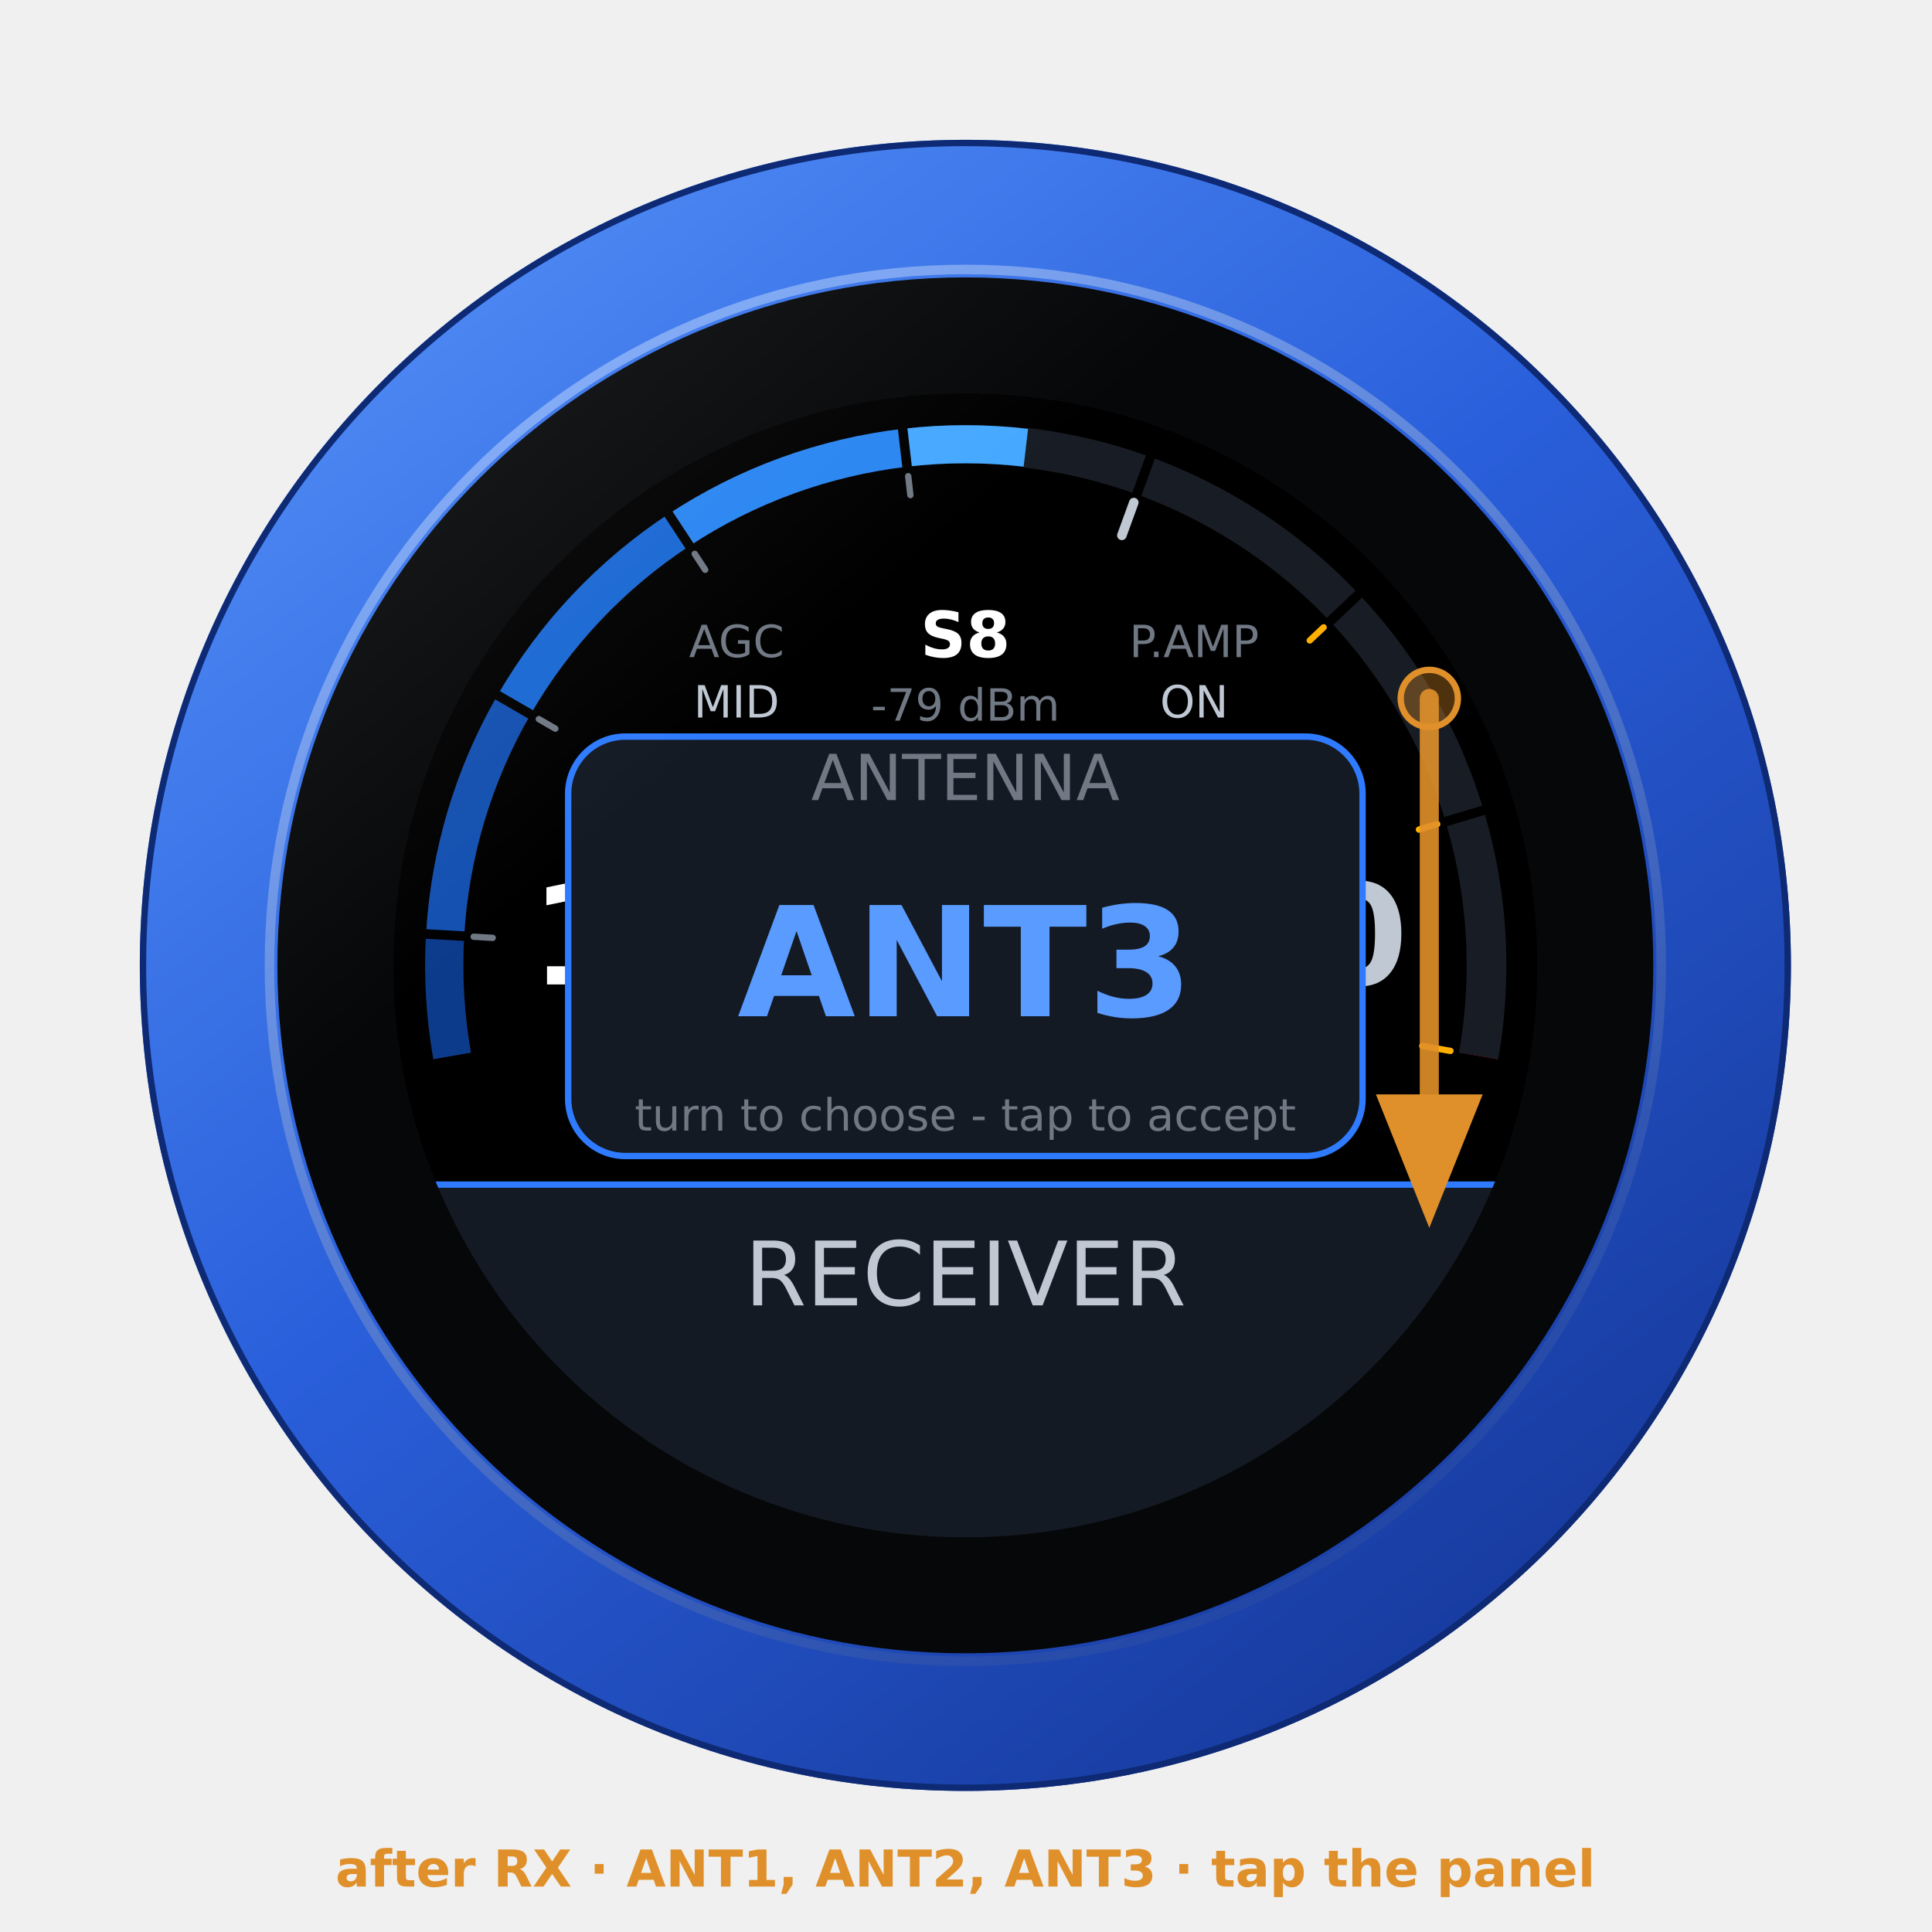
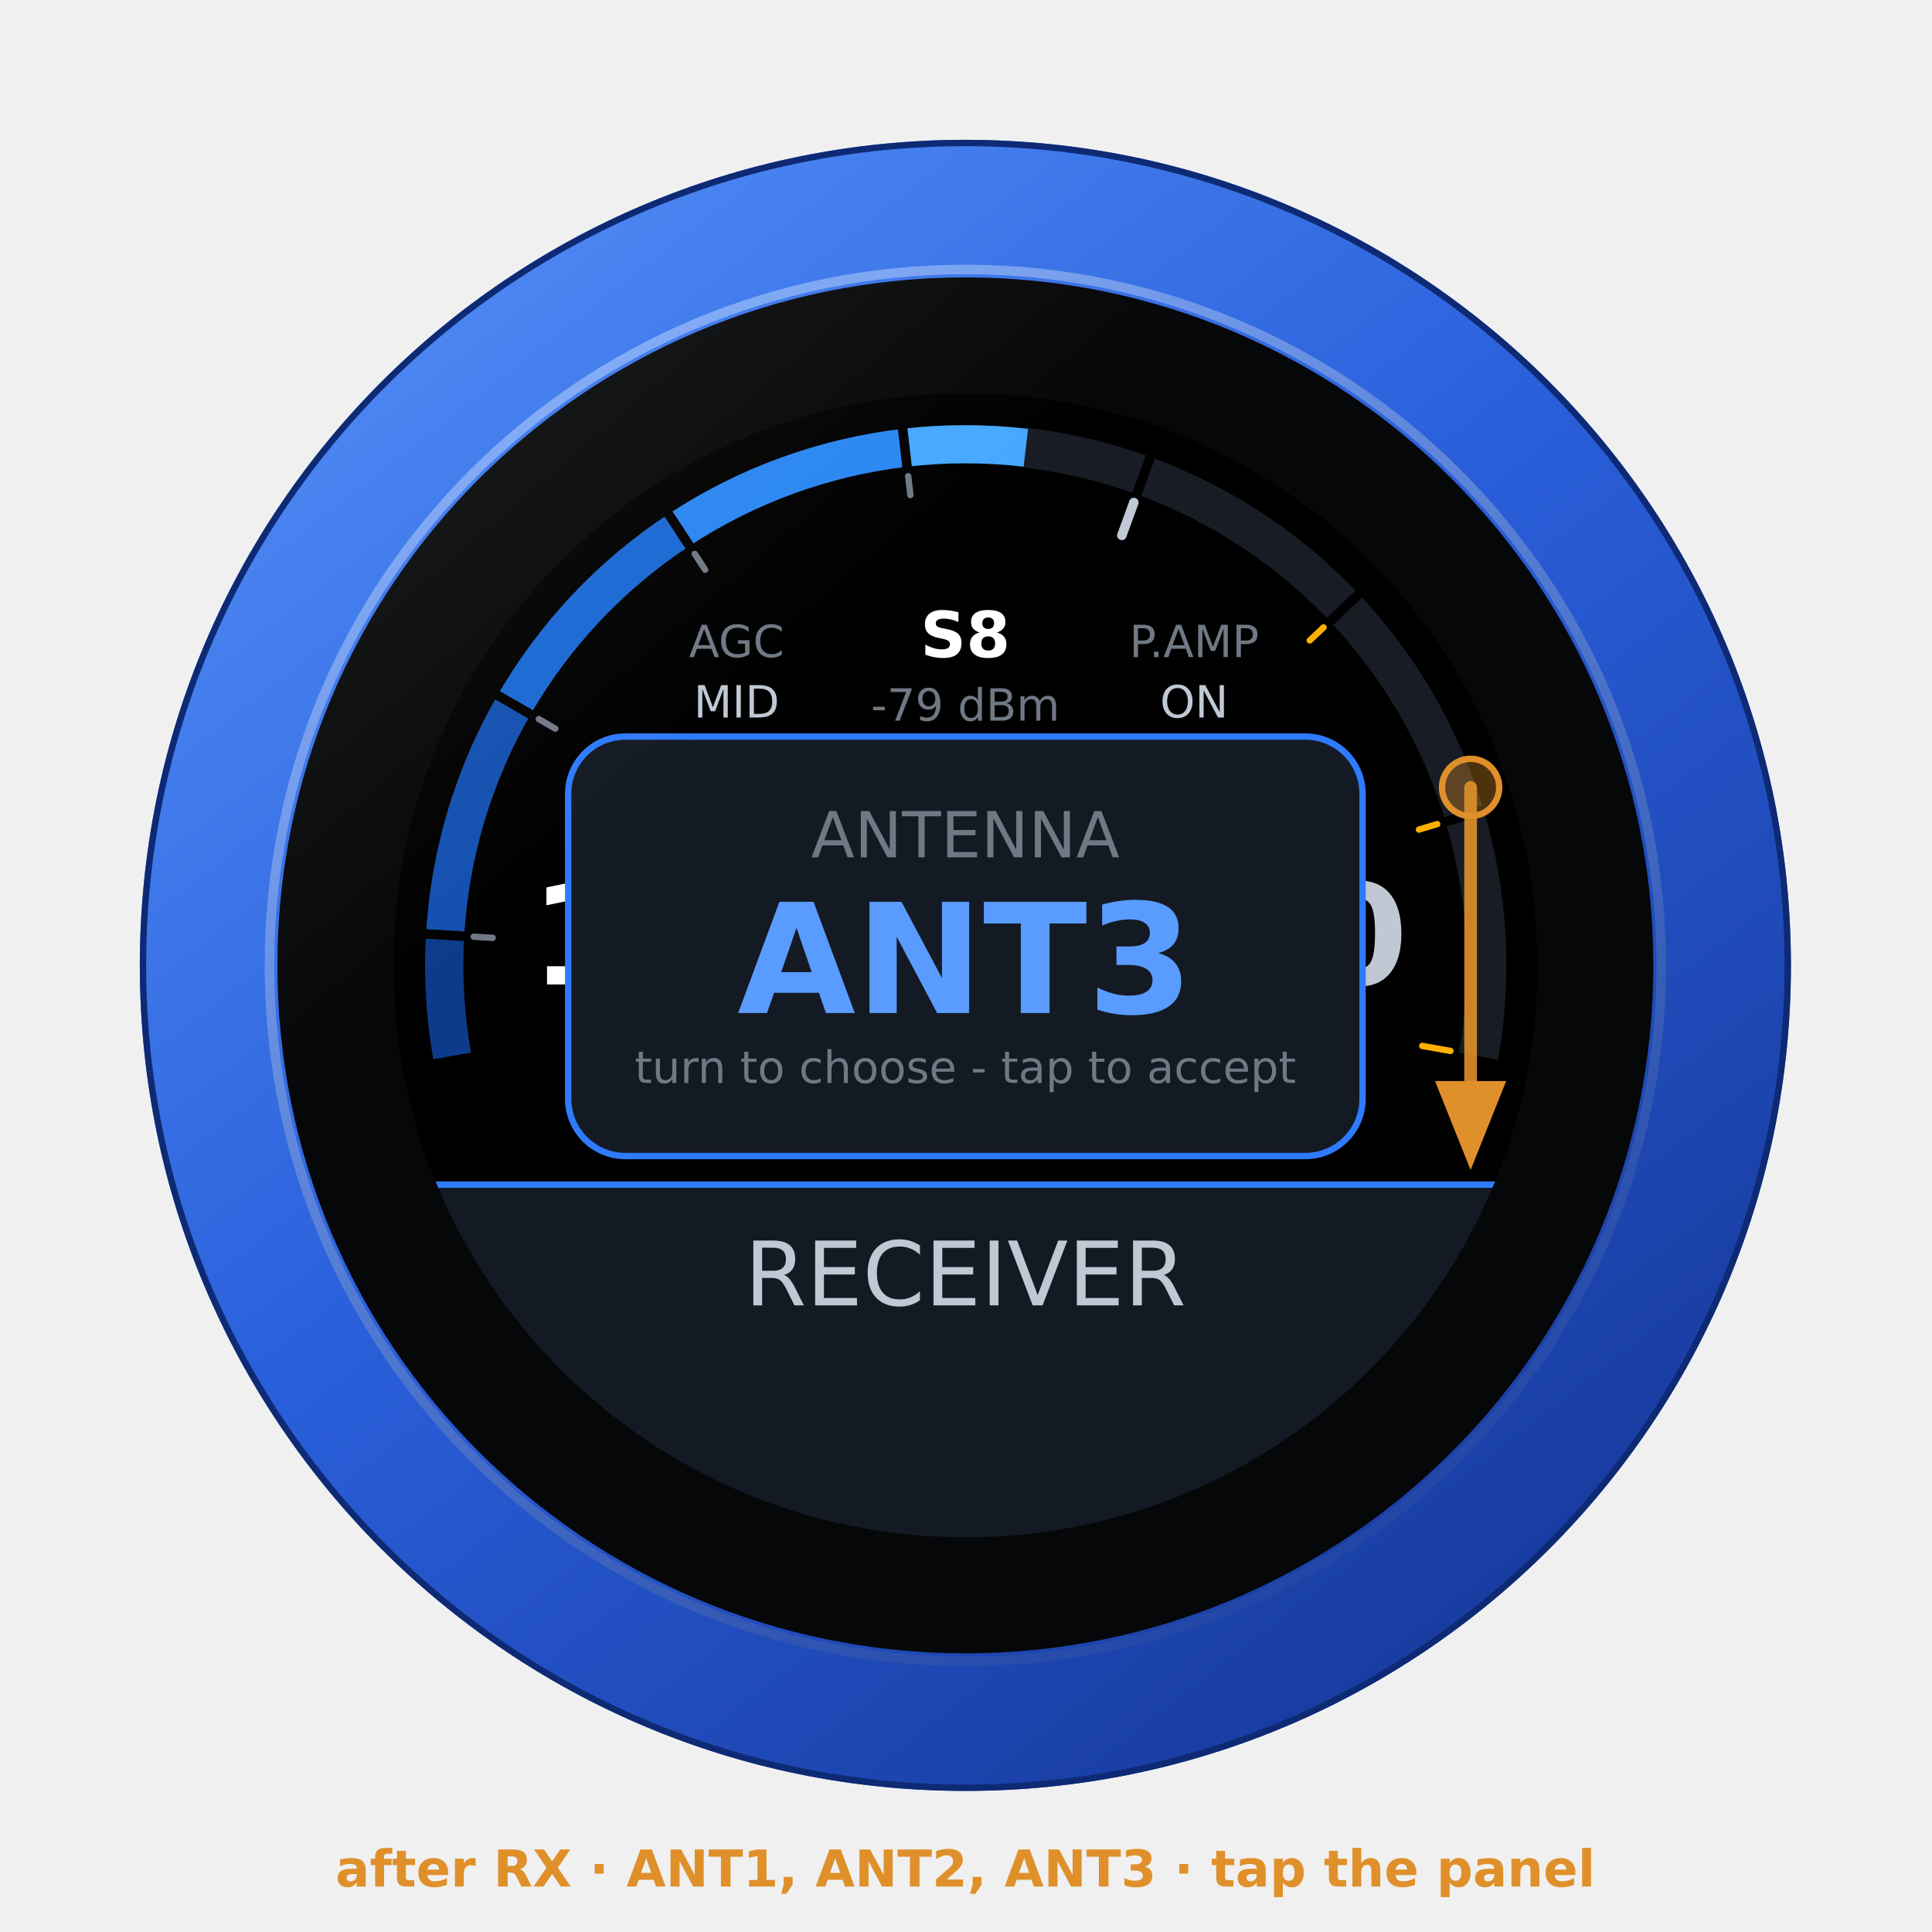
<svg xmlns="http://www.w3.org/2000/svg" viewBox="0 0 608 608" width="608" height="608" role="img" aria-label="Swipe down: the IC-R8600's antennas">
  <defs>
    <clipPath id="icom-21-glass">
      <circle cx="180" cy="180" r="180" />
    </clipPath>
    <linearGradient id="icom-21-alu" x1="0.15" y1="0.05" x2="0.85" y2="0.95">
      <stop offset="0" stop-color="#4F8BF5" />
      <stop offset="0.45" stop-color="#2A5FDB" />
      <stop offset="1" stop-color="#16389A" />
    </linearGradient>
    <linearGradient id="icom-21-chamfer" x1="0.2" y1="0" x2="0.8" y2="1">
      <stop offset="0" stop-color="#9CC0FF" />
      <stop offset="1" stop-color="#1B3F9E" />
    </linearGradient>
    <linearGradient id="icom-21-gloss" x1="0" y1="0" x2="0.6" y2="0.7">
      <stop offset="0" stop-color="#FFFFFF" stop-opacity="0.10" />
      <stop offset="0.5" stop-color="#FFFFFF" stop-opacity="0" />
    </linearGradient>
    <linearGradient id="icom-21-upd" x1="0" y1="0" x2="0" y2="1">
      <stop offset="0" stop-color="#262015" />
      <stop offset="1" stop-color="#0C0E13" />
    </linearGradient>
    <marker id="icom-21-arrow" viewBox="0 0 10 10" refX="7" refY="5" markerWidth="7" markerHeight="7" orient="auto-start-reverse">
      <path d="M0,1 L10,5 L0,9 z" fill="#E0902A" />
    </marker>
  </defs>
  <circle cx="303.8" cy="303.8" r="259.8" fill="url(#icom-21-alu)" />
  <circle cx="303.8" cy="303.8" r="258.8" fill="none" stroke="#0E2A74" stroke-width="2" />
  <circle cx="303.8" cy="303.8" r="219.0" fill="none" stroke="url(#icom-21-chamfer)" stroke-width="3" opacity="0.8" />
  <circle cx="303.8" cy="303.8" r="216.5" fill="#060709" />
  <g transform="translate(123.8,123.8)">
    <g clip-path="url(#icom-21-glass)">
      <rect x="0" y="0" width="360" height="360" fill="#000000" />
      <path d="M18.49,208.48 A164.00,164.00 0 1 1 341.51,208.48" fill="none" stroke="#181C24" stroke-width="12" />
      <path d="M18.49,208.48 A164.00,164.00 0 0 1 16.28,170.46" fill="none" stroke="#0D3B8C" stroke-width="12" />
      <path d="M16.28,170.46 A164.00,164.00 0 0 1 37.97,98.00" fill="none" stroke="#1350B0" stroke-width="12" />
      <path d="M37.97,98.00 A164.00,164.00 0 0 1 89.88,42.98" fill="none" stroke="#1A68D4" stroke-width="12" />
      <path d="M89.88,42.98 A164.00,164.00 0 0 1 160.96,17.11" fill="none" stroke="#2A86F2" stroke-width="12" />
      <path d="M160.96,17.11 A164.00,164.00 0 0 1 236.09,25.89" fill="none" stroke="#46A8FF" stroke-width="12" />
      <path d="M236.09,25.89 A164.00,164.00 0 0 1 299.29,67.46" fill="none" stroke="#FF6A5A" stroke-width="12" />
      <path d="M299.29,67.46 A164.00,164.00 0 0 1 337.11,132.96" fill="none" stroke="#FF4040" stroke-width="12" />
      <path d="M337.11,132.96 A164.00,164.00 0 0 1 341.51,208.48" fill="none" stroke="#E60012" stroke-width="12" />
      <path d="M341.51,208.48 A164.00,164.00 0 1 0 18.49,208.48" fill="none" stroke="#181C24" stroke-width="12.5" stroke-dasharray="267.15 582.47" />
      <line x1="23.27" y1="170.87" x2="9.29" y2="170.06" stroke="#000000" stroke-width="3" />
      <line x1="44.03" y1="101.50" x2="31.91" y2="94.50" stroke="#000000" stroke-width="3" />
      <line x1="93.73" y1="48.83" x2="86.03" y2="37.13" stroke="#000000" stroke-width="3" />
      <line x1="161.77" y1="24.06" x2="160.15" y2="10.16" stroke="#000000" stroke-width="3" />
      <line x1="233.70" y1="32.47" x2="238.49" y2="19.31" stroke="#000000" stroke-width="3" />
      <line x1="294.20" y1="72.26" x2="304.38" y2="62.65" stroke="#000000" stroke-width="3" />
      <line x1="330.40" y1="134.97" x2="343.82" y2="130.96" stroke="#000000" stroke-width="3" />
      <line x1="31.25" y1="171.34" x2="25.26" y2="170.99" stroke="#707884" stroke-width="2" stroke-linecap="round" />
      <line x1="50.96" y1="105.50" x2="45.77" y2="102.50" stroke="#707884" stroke-width="2" stroke-linecap="round" />
      <line x1="98.12" y1="55.51" x2="94.83" y2="50.50" stroke="#707884" stroke-width="2" stroke-linecap="round" />
      <line x1="162.70" y1="32.01" x2="162.01" y2="26.05" stroke="#707884" stroke-width="2" stroke-linecap="round" />
      <line x1="229.25" y1="44.68" x2="233.01" y2="34.35" stroke="#C0C8D4" stroke-width="3" stroke-linecap="round" />
      <line x1="288.38" y1="77.75" x2="292.74" y2="73.63" stroke="#FFB000" stroke-width="2" stroke-linecap="round" />
      <line x1="322.74" y1="137.27" x2="328.49" y2="135.55" stroke="#FFB000" stroke-width="2" stroke-linecap="round" />
      <line x1="323.78" y1="205.35" x2="332.65" y2="206.92" stroke="#FFB000" stroke-width="2" stroke-linecap="round" />
      <text x="180.0" y="83.0" font-size="20" fill="#FFFFFF" font-family="DejaVu Sans,Verdana,sans-serif" font-weight="700" text-anchor="middle">S8</text>
      <text x="180.0" y="103.0" font-size="14" fill="#707884" font-family="DejaVu Sans,Verdana,sans-serif" font-weight="400" text-anchor="middle">-79 dBm</text>
      <text x="108.0" y="83.0" font-size="14" fill="#707884" font-family="DejaVu Sans,Verdana,sans-serif" font-weight="400" text-anchor="middle">AGC</text>
      <text x="108.0" y="102.0" font-size="14" fill="#C0C8D4" font-family="DejaVu Sans,Verdana,sans-serif" font-weight="400" text-anchor="middle">MID</text>
      <text x="252.0" y="83.0" font-size="14" fill="#707884" font-family="DejaVu Sans,Verdana,sans-serif" font-weight="400" text-anchor="middle">P.AMP</text>
      <text x="252.0" y="102.0" font-size="14" fill="#C0C8D4" font-family="DejaVu Sans,Verdana,sans-serif" font-weight="400" text-anchor="middle">ON</text>
      <text x="104.0" y="129.0" font-size="20" fill="#2F7BFF" font-family="DejaVu Sans,Verdana,sans-serif" font-weight="400" text-anchor="middle">2m</text>
      <text x="180.0" y="129.0" font-size="20" fill="#FFFFFF" font-family="DejaVu Sans,Verdana,sans-serif" font-weight="400" text-anchor="middle">FM</text>
      <text x="256.0" y="129.0" font-size="20" fill="#C0C8D4" font-family="DejaVu Sans,Verdana,sans-serif" font-weight="400" text-anchor="middle">FIL1</text>
      <text x="58.5" y="186.0" font-size="44" fill="#FFFFFF" font-family="DejaVu Sans,Verdana,sans-serif" font-weight="700" text-anchor="middle">1</text>
      <text x="91.5" y="186.0" font-size="44" fill="#FFFFFF" font-family="DejaVu Sans,Verdana,sans-serif" font-weight="700" text-anchor="middle">4</text>
      <text x="124.5" y="186.0" font-size="44" fill="#FFFFFF" font-family="DejaVu Sans,Verdana,sans-serif" font-weight="700" text-anchor="middle">5</text>
      <text x="146.5" y="186.0" font-size="44" fill="#707884" font-family="DejaVu Sans,Verdana,sans-serif" font-weight="400" text-anchor="middle">.</text>
      <text x="168.5" y="186.0" font-size="44" fill="#5A9BFF" font-family="DejaVu Sans,Verdana,sans-serif" font-weight="700" text-anchor="middle">5</text>
      <text x="201.5" y="186.0" font-size="44" fill="#C0C8D4" font-family="DejaVu Sans,Verdana,sans-serif" font-weight="700" text-anchor="middle">0</text>
      <text x="234.5" y="186.0" font-size="44" fill="#C0C8D4" font-family="DejaVu Sans,Verdana,sans-serif" font-weight="700" text-anchor="middle">0</text>
      <text x="256.5" y="186.0" font-size="44" fill="#707884" font-family="DejaVu Sans,Verdana,sans-serif" font-weight="400" text-anchor="middle">.</text>
      <text x="276.0" y="186.0" font-size="44" fill="#C0C8D4" font-family="DejaVu Sans,Verdana,sans-serif" font-weight="700" text-anchor="middle">0</text>
      <text x="304.0" y="186.0" font-size="44" fill="#C0C8D4" font-family="DejaVu Sans,Verdana,sans-serif" font-weight="700" text-anchor="middle">0</text>
      <rect x="156.5" y="196" width="24" height="3" fill="#2F7BFF" />
      <text x="124.0" y="227.0" font-size="20" fill="#2F7BFF" font-family="DejaVu Sans,Verdana,sans-serif" font-weight="400" text-anchor="middle">100 kHz</text>
      <g transform="translate(220.1,216.0)" fill="#C0C8D4">
        <path d="M0,3.5 h3 l4,-3.5 v11 l-4,-3.5 h-3 z" />
        <path d="M9,3 a3.2,3.2 0 0 1 0,5" fill="none" stroke="#C0C8D4" stroke-width="1.6" stroke-linecap="round" />
      </g>
      <text x="235.1" y="227.0" font-size="14" fill="#C0C8D4" font-family="DejaVu Sans,Verdana,sans-serif" font-weight="400" text-anchor="start">40</text>
      <rect x="0" y="248" width="360" height="112" fill="#141A24" />
      <line x1="0" y1="249" x2="360" y2="249" stroke="#2F7BFF" stroke-width="2" />
      <text x="180.0" y="287.0" font-size="28" fill="#C0C8D4" font-family="DejaVu Sans,Verdana,sans-serif" font-weight="500" text-anchor="middle" xml:space="preserve">RECEIVER</text>
      <rect x="55" y="108" width="250" height="132" rx="18" fill="#141A24" stroke="#2F7BFF" stroke-width="2" />
-       <text x="180.0" y="128.0" font-size="20" fill="#707884" font-family="DejaVu Sans,Verdana,sans-serif" font-weight="400" text-anchor="middle">ANTENNA</text>
-       <text x="180.0" y="196.0" font-size="48" fill="#5A9BFF" font-family="DejaVu Sans,Verdana,sans-serif" font-weight="600" text-anchor="middle">ANT3</text>
-       <text x="180.0" y="232.0" font-size="14" fill="#707884" font-family="DejaVu Sans,Verdana,sans-serif" font-weight="400" text-anchor="middle">turn to choose  -  tap to accept</text>
+       <text x="180.0" y="146.0" font-size="20" fill="#707884" font-family="DejaVu Sans,Verdana,sans-serif" font-weight="400" text-anchor="middle">ANTENNA</text>
+       <text x="180.0" y="195.0" font-size="48" fill="#5A9BFF" font-family="DejaVu Sans,Verdana,sans-serif" font-weight="600" text-anchor="middle" textLength="130" lengthAdjust="spacingAndGlyphs">ANT3</text>
+       <text x="180.0" y="217.0" font-size="14" fill="#707884" font-family="DejaVu Sans,Verdana,sans-serif" font-weight="400" text-anchor="middle">turn to choose  -  tap to accept</text>
    </g>
  </g>
  <circle cx="303.8" cy="303.8" r="216.5" fill="url(#icom-21-gloss)" />
-   <line x1="449.8" y1="219.8" x2="449.8" y2="373.8" stroke="#E0902A" stroke-width="6" stroke-linecap="round" stroke-opacity="0.9" marker-end="url(#icom-21-arrow)" />
-   <circle cx="449.8" cy="219.8" r="9" fill="#E0902A" fill-opacity="0.35" stroke="#E0902A" stroke-width="2" />
+   <line x1="462.8" y1="247.8" x2="462.8" y2="359.8" stroke="#E0902A" stroke-width="4" stroke-linecap="round" stroke-opacity="0.9" marker-end="url(#icom-21-arrow)" />
+   <circle cx="462.8" cy="247.8" r="9" fill="#E0902A" fill-opacity="0.35" stroke="#E0902A" stroke-width="2" />
  <text x="303.8" y="593.7" font-size="16" fill="#E0902A" font-family="DejaVu Sans,Verdana,sans-serif" font-weight="700" text-anchor="middle">after RX  ·  ANT1, ANT2, ANT3  ·  tap the panel</text>
</svg>
